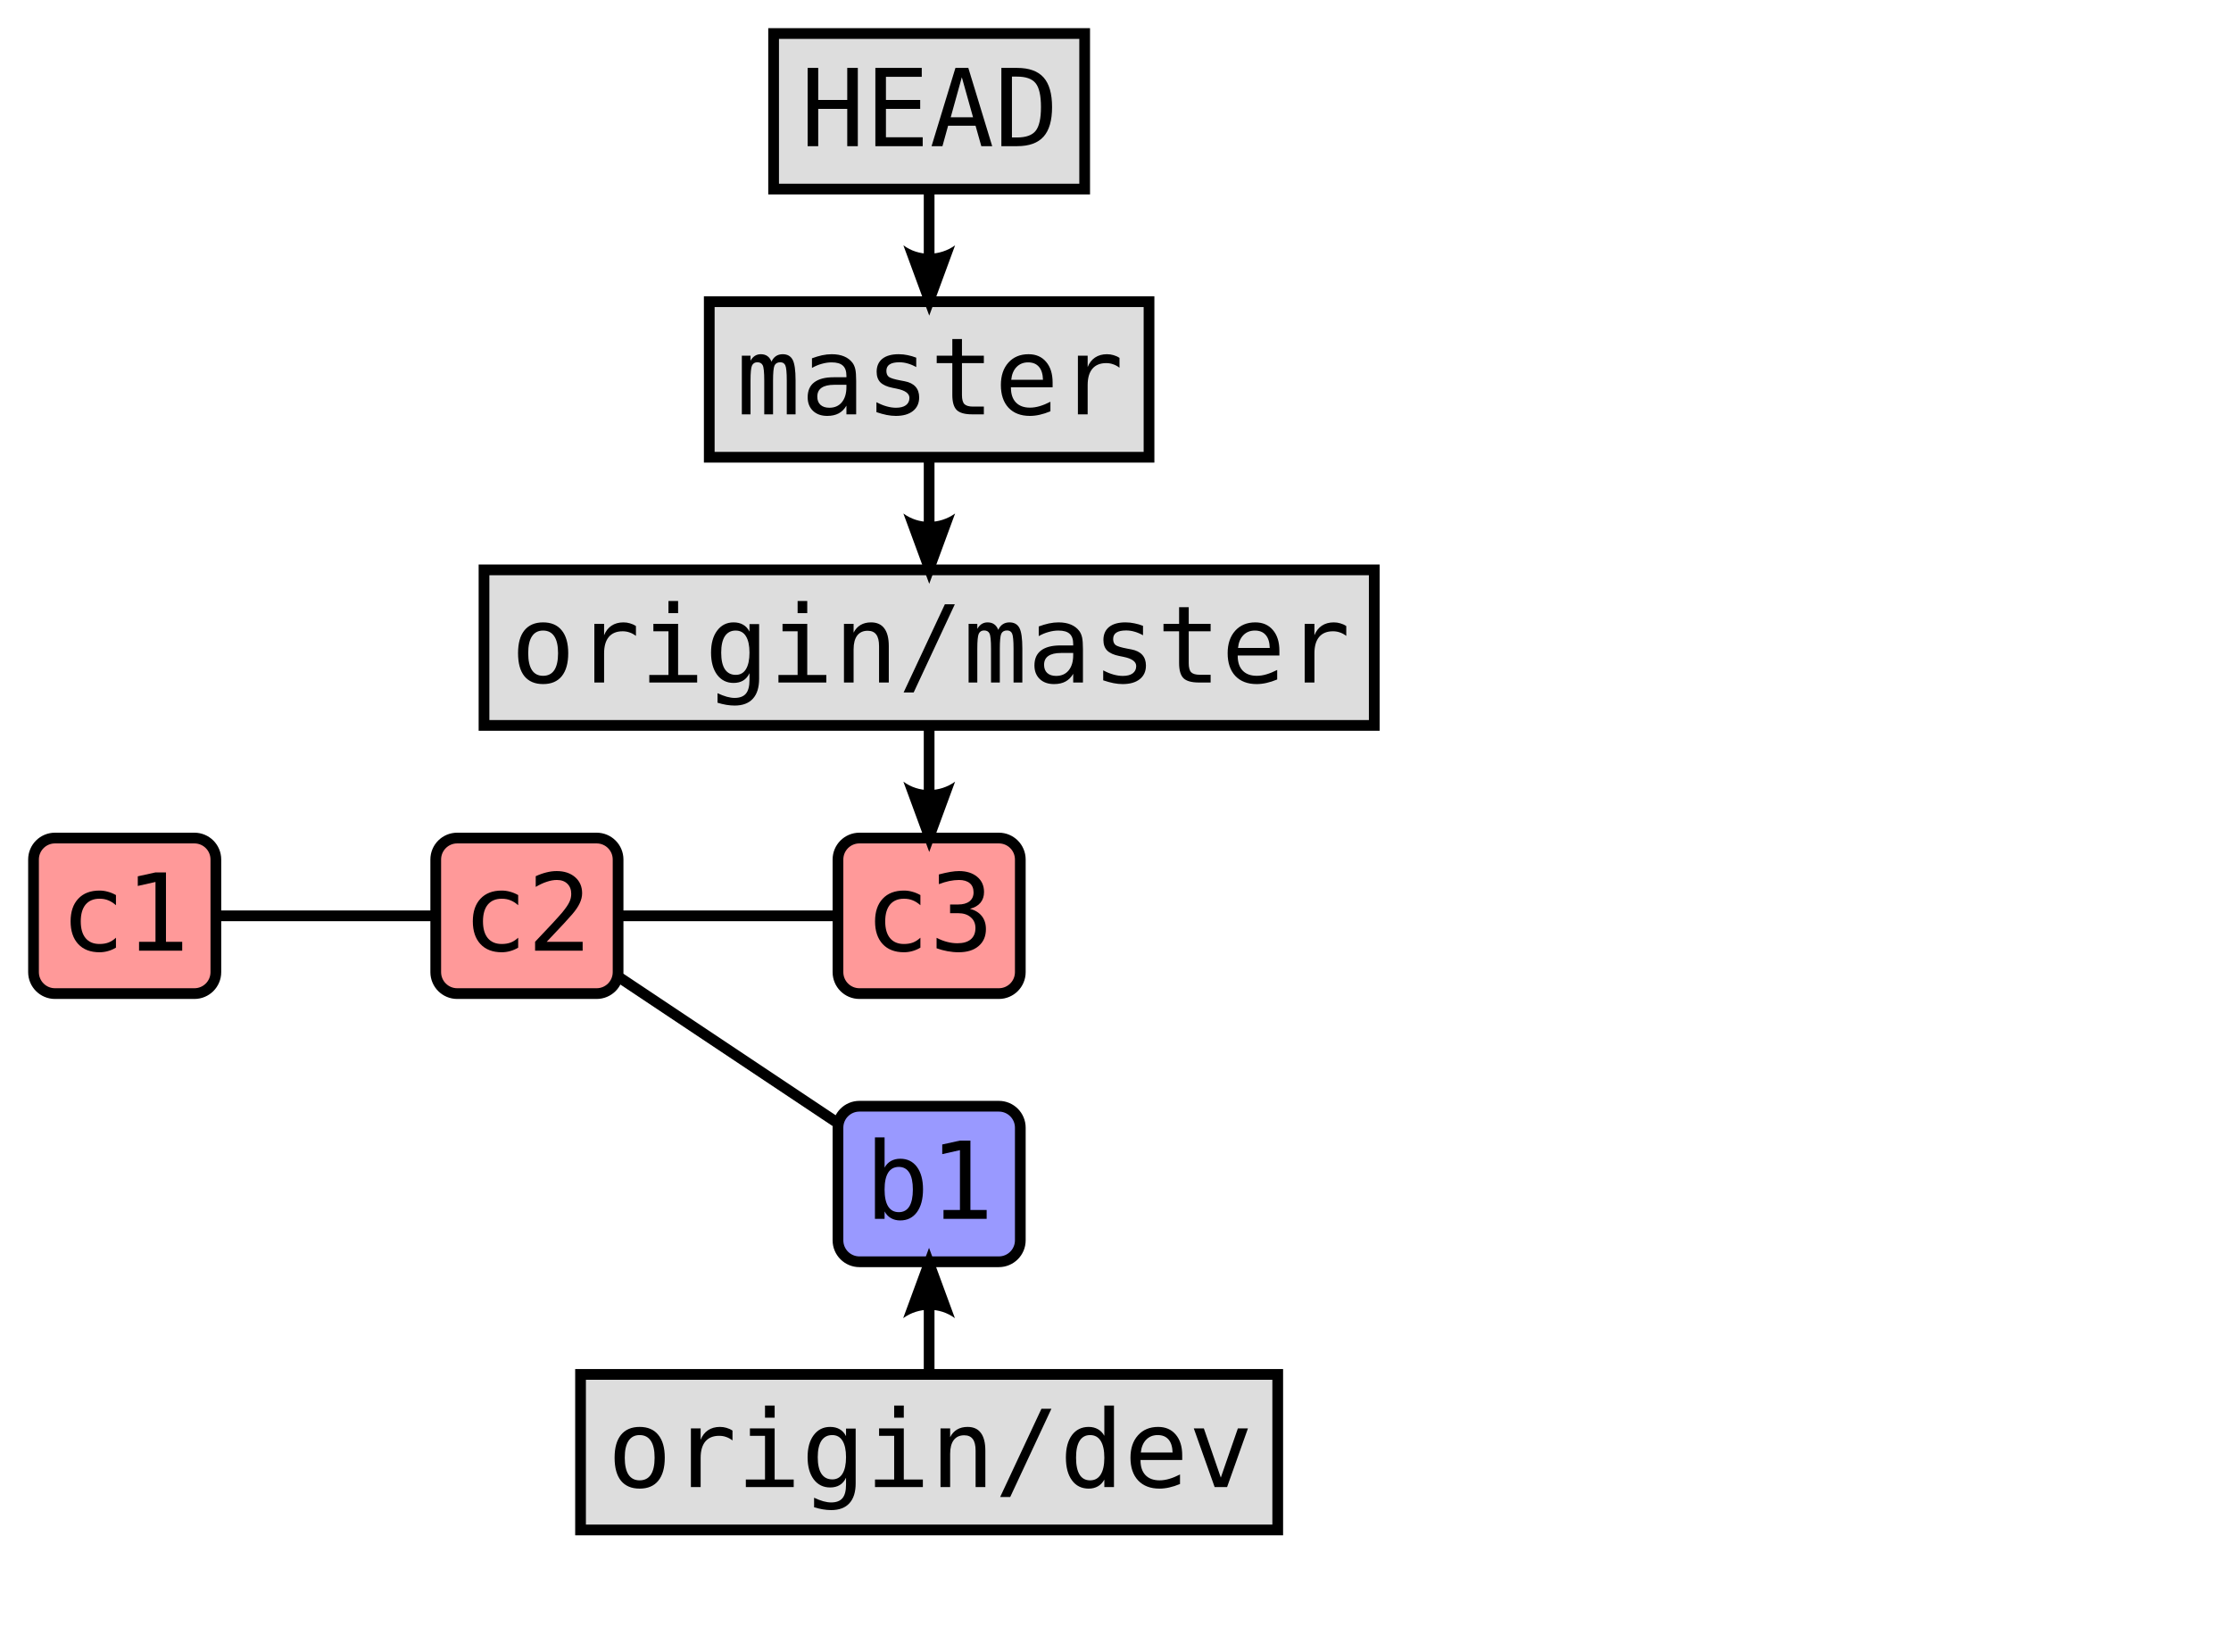
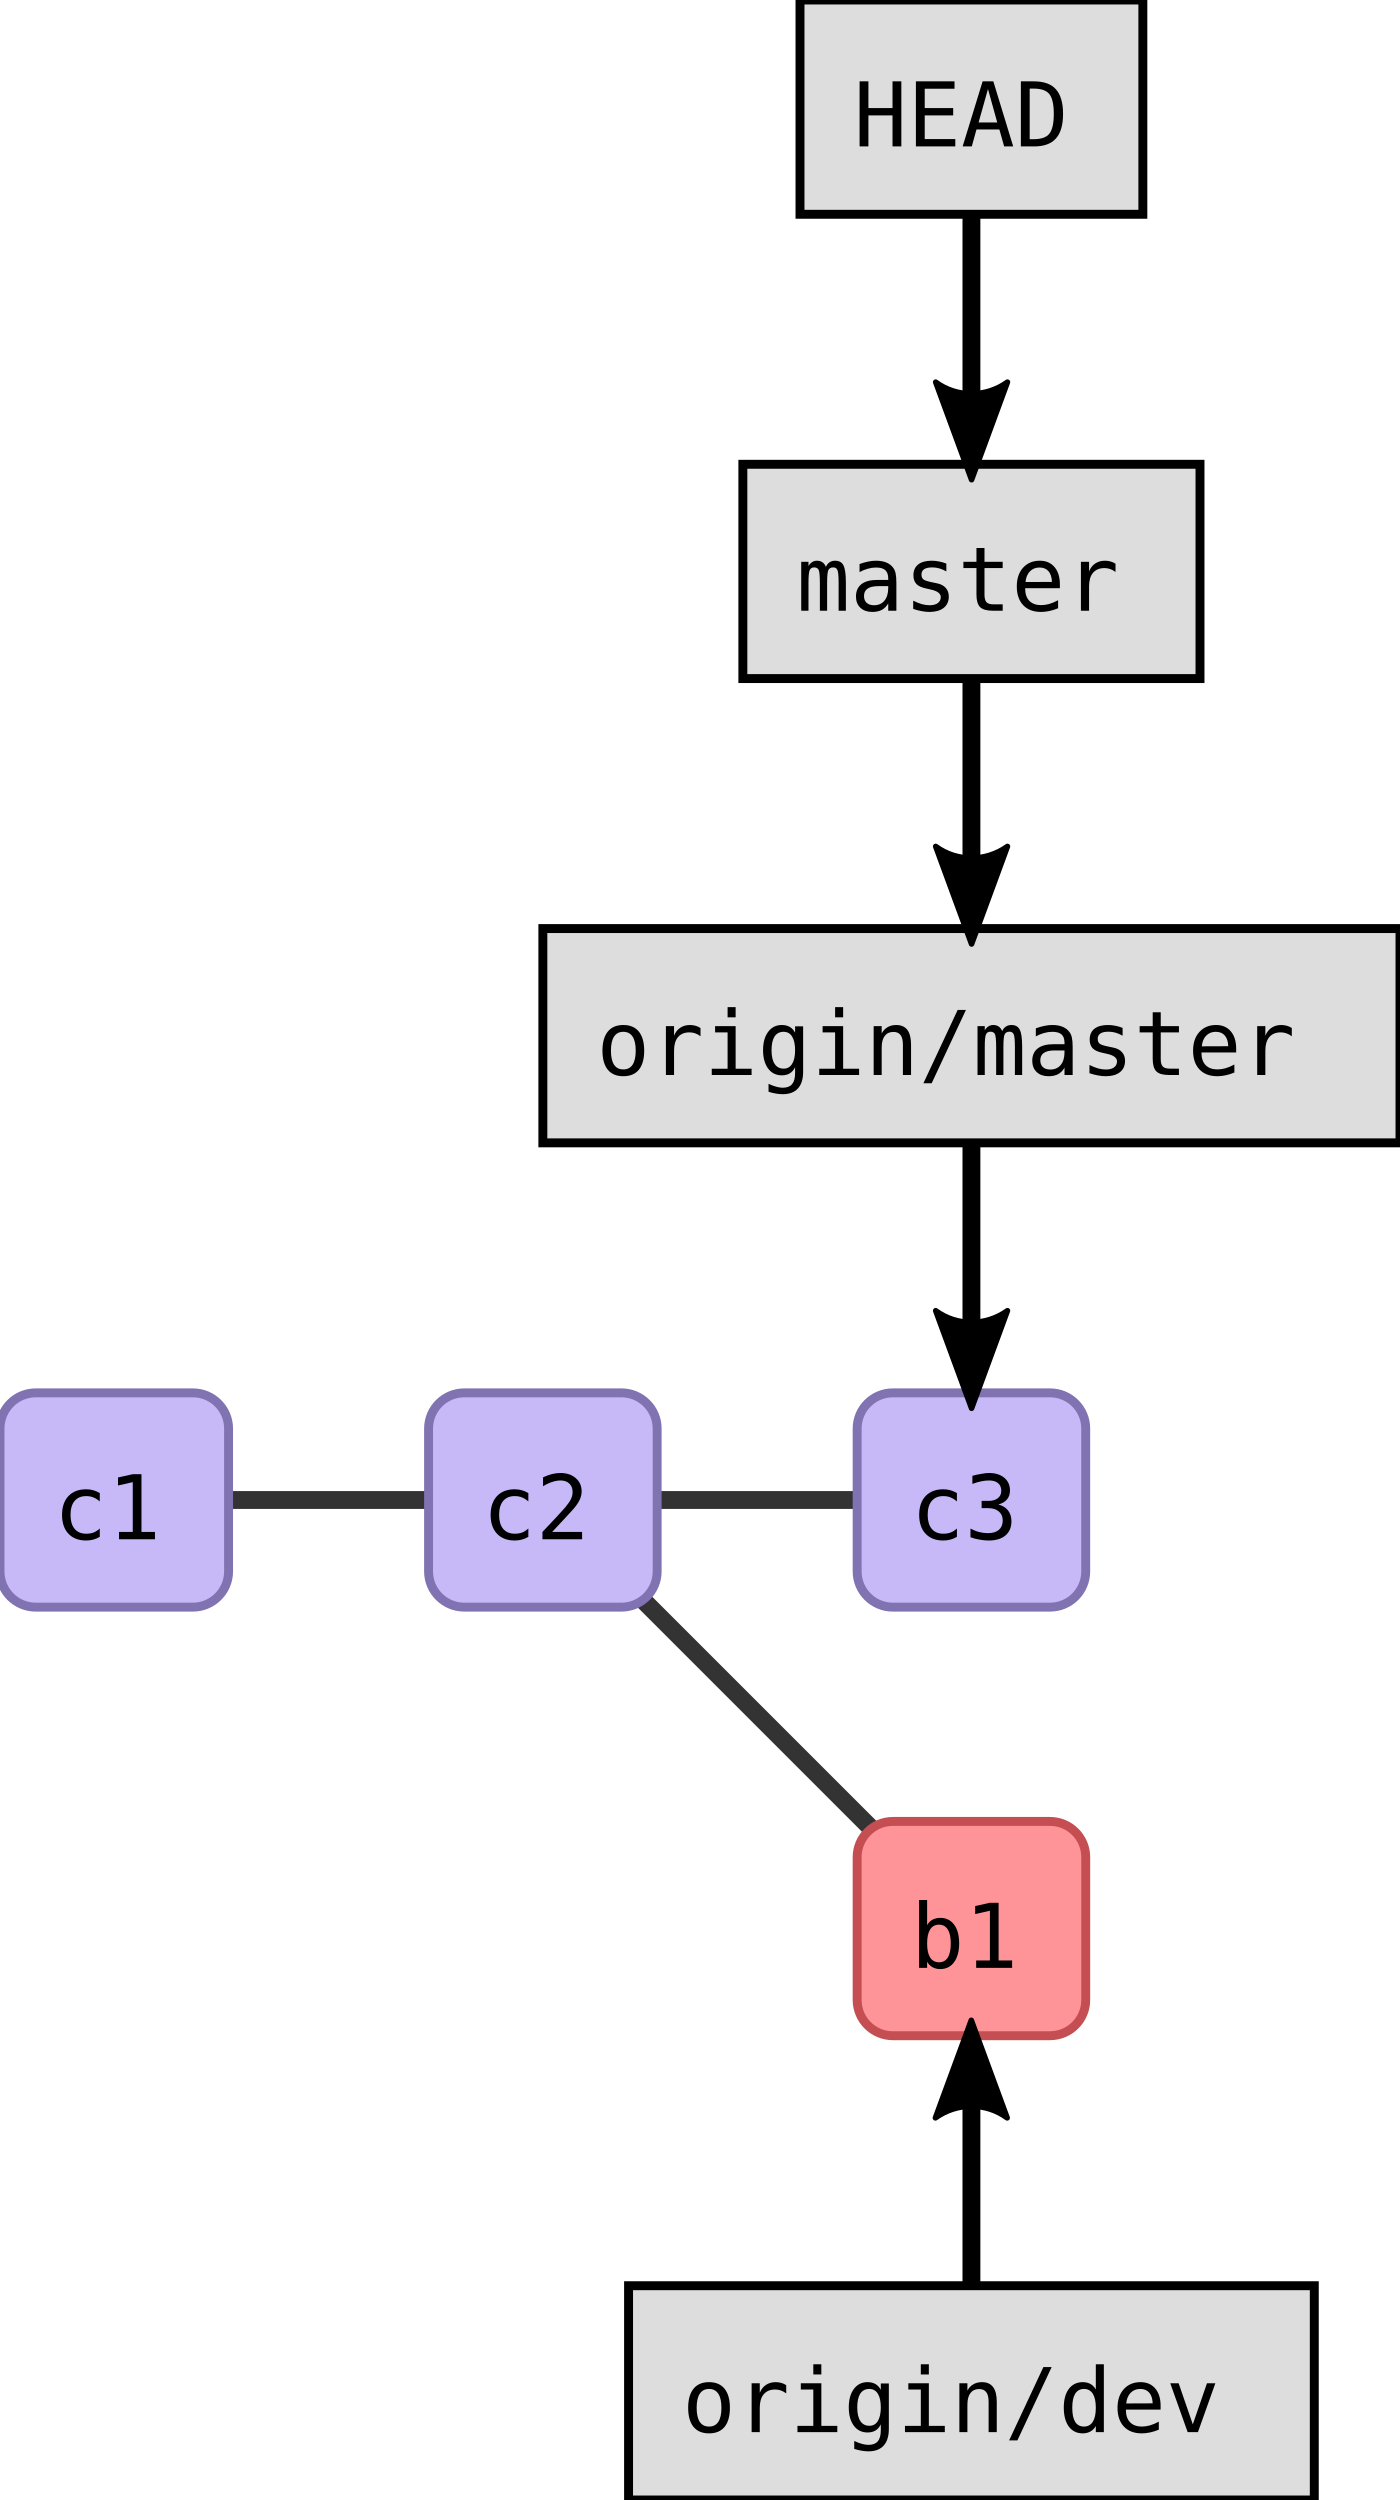
- <svg xmlns="http://www.w3.org/2000/svg" width="332.8" height="246.4" id="svg2" version="1.1">
+ <svg xmlns="http://www.w3.org/2000/svg" width="196.0" height="350.0" id="svg2" version="1.1">
  <defs id="defs4">
-     <marker orient="auto" refY="0.0" refX="0.0" id="Arrow2Mend" style="overflow:visible;">
-       <path id="path3786" style="fill-rule:evenodd;stroke-width:0.625;stroke-linejoin:round;" d="M 8.719,4.034 L -2.207,0.016 L 8.719,-4.002 C 6.973,-1.63 6.983,1.616 8.719,4.034 z " transform="scale(0.6) rotate(180) translate(0,0)" />
+     <marker orient="auto" refY="0.0" refX="0.0" id="fullmarker" style="overflow:visible;">
+       <path style="opacity:1.0;fill:#000000;stroke:#000000;fill-rule:evenodd;stroke-width:0.625;stroke-linejoin:round;" d="M 8.719,4.034 L -2.207,0.016 L 8.719,-4.002 C 6.973,-1.63 6.983,1.616 8.719,4.034 z " transform="scale(0.5) rotate(180) translate(0,0)" />
+     </marker>
+     <marker orient="auto" refY="0.0" refX="0.0" id="ghostmarker" style="overflow:visible;">
+       <path style="opacity:0.2;fill:#000000;stroke:#000000;fill-rule:evenodd;stroke-width:0.625;stroke-linejoin:round;" d="M 8.719,4.034 L -2.207,0.016 L 8.719,-4.002 C 6.973,-1.63 6.983,1.616 8.719,4.034 z " transform="scale(0.5) rotate(180) translate(0,0)" />
    </marker>
  </defs>
-   <g id="layer1">
-     <rect style="fill:#ff9999;stroke:#000000;stroke-width:1.6;stroke-miterlimit:4;stroke-dasharray:none" id="rect2989" width="27.2" height="23.2" x="5" y="125" ry="3.2" />
-     <text xml:space="preserve" style="font-size:16px;font-style:normal;font-weight:normal;line-height:125%;letter-spacing:0px;word-spacing:0px;fill:#000000;fill-opacity:1;stroke:none;font-family:DejaVu Sans Mono" x="9" y="141.8" id="text2985">
-       <tspan id="tspan2987" x="9" y="141.8">c1</tspan>
-     </text>
-   </g>
-   <g id="layer1">
-     <rect style="fill:#ff9999;stroke:#000000;stroke-width:1.6;stroke-miterlimit:4;stroke-dasharray:none" id="rect2989" width="27.2" height="23.2" x="65" y="125" ry="3.2" />
-     <text xml:space="preserve" style="font-size:16px;font-style:normal;font-weight:normal;line-height:125%;letter-spacing:0px;word-spacing:0px;fill:#000000;fill-opacity:1;stroke:none;font-family:DejaVu Sans Mono" x="69" y="141.8" id="text2985">
-       <tspan id="tspan2987" x="69" y="141.8">c2</tspan>
-     </text>
-   </g>
-   <line x1="64.98" y1="136.6" x2="32.22" y2="136.6" style="stroke:#000000; stroke-width:1.6; stroke-opacity:1.0" />
-   <g id="layer1">
-     <rect style="fill:#9999ff;stroke:#000000;stroke-width:1.6;stroke-miterlimit:4;stroke-dasharray:none" id="rect2989" width="27.2" height="23.2" x="125" y="165" ry="3.2" />
-     <text xml:space="preserve" style="font-size:16px;font-style:normal;font-weight:normal;line-height:125%;letter-spacing:0px;word-spacing:0px;fill:#000000;fill-opacity:1;stroke:none;font-family:DejaVu Sans Mono" x="129" y="181.8" id="text2985">
-       <tspan id="tspan2987" x="129" y="181.8">b1</tspan>
-     </text>
-   </g>
-   <line x1="124.98" y1="167.52" x2="92.22" y2="145.68" style="stroke:#000000; stroke-width:1.6; stroke-opacity:1.0" />
-   <g id="layer1">
-     <rect style="fill:#dddddd;stroke:#000000;stroke-width:1.6;stroke-miterlimit:4;stroke-dasharray:none" id="rect2989" width="104" height="23.2" x="86.6" y="205" ry="0" />
-     <text xml:space="preserve" style="font-size:16px;font-style:normal;font-weight:normal;line-height:125%;letter-spacing:0px;word-spacing:0px;fill:#000000;fill-opacity:1;stroke:none;font-family:DejaVu Sans Mono" x="90.6" y="221.8" id="text2985">
-       <tspan id="tspan2987" x="90.6" y="221.8">origin/dev</tspan>
-     </text>
-   </g>
-   <g id="layer1">
-     <path style="fill:none;stroke:#000000;stroke-width:1.6;stroke-linecap:butt;stroke-linejoin:miter;stroke-opacity:1;marker-end:url(#Arrow2Mend);stroke-miterlimit:4;stroke-dasharray:none" d="M 138.6,204.96 138.6,188.24" id="path2985" />
-   </g>
-   <g id="layer1">
-     <rect style="fill:#ff9999;stroke:#000000;stroke-width:1.6;stroke-miterlimit:4;stroke-dasharray:none" id="rect2989" width="27.2" height="23.2" x="125" y="125" ry="3.2" />
-     <text xml:space="preserve" style="font-size:16px;font-style:normal;font-weight:normal;line-height:125%;letter-spacing:0px;word-spacing:0px;fill:#000000;fill-opacity:1;stroke:none;font-family:DejaVu Sans Mono" x="129" y="141.8" id="text2985">
-       <tspan id="tspan2987" x="129" y="141.8">c3</tspan>
-     </text>
-   </g>
-   <line x1="124.98" y1="136.6" x2="92.22" y2="136.6" style="stroke:#000000; stroke-width:1.6; stroke-opacity:1.0" />
-   <g id="layer1">
-     <rect style="fill:#dddddd;stroke:#000000;stroke-width:1.6;stroke-miterlimit:4;stroke-dasharray:none" id="rect2989" width="132.8" height="23.2" x="72.2" y="85" ry="0" />
-     <text xml:space="preserve" style="font-size:16px;font-style:normal;font-weight:normal;line-height:125%;letter-spacing:0px;word-spacing:0px;fill:#000000;fill-opacity:1;stroke:none;font-family:DejaVu Sans Mono" x="76.2" y="101.8" id="text2985">
-       <tspan id="tspan2987" x="76.2" y="101.8">origin/master</tspan>
-     </text>
-   </g>
-   <g id="layer1">
-     <path style="fill:none;stroke:#000000;stroke-width:1.6;stroke-linecap:butt;stroke-linejoin:miter;stroke-opacity:1;marker-end:url(#Arrow2Mend);stroke-miterlimit:4;stroke-dasharray:none" d="M 138.6,108.24 138.6,124.96" id="path2985" />
-   </g>
-   <g id="layer1">
-     <rect style="fill:#dddddd;stroke:#000000;stroke-width:1.6;stroke-miterlimit:4;stroke-dasharray:none" id="rect2989" width="65.6" height="23.2" x="105.8" y="45" ry="0" />
-     <text xml:space="preserve" style="font-size:16px;font-style:normal;font-weight:normal;line-height:125%;letter-spacing:0px;word-spacing:0px;fill:#000000;fill-opacity:1;stroke:none;font-family:DejaVu Sans Mono" x="109.8" y="61.8" id="text2985">
-       <tspan id="tspan2987" x="109.8" y="61.8">master</tspan>
-     </text>
-   </g>
-   <g id="layer1">
-     <path style="fill:none;stroke:#000000;stroke-width:1.6;stroke-linecap:butt;stroke-linejoin:miter;stroke-opacity:1;marker-end:url(#Arrow2Mend);stroke-miterlimit:4;stroke-dasharray:none" d="M 138.6,68.24 138.6,84.96" id="path2985" />
-   </g>
-   <g id="layer1">
-     <rect style="fill:#dddddd;stroke:#000000;stroke-width:1.6;stroke-miterlimit:4;stroke-dasharray:none" id="rect2989" width="46.4" height="23.2" x="115.4" y="5" ry="0" />
-     <text xml:space="preserve" style="font-size:16px;font-style:normal;font-weight:normal;line-height:125%;letter-spacing:0px;word-spacing:0px;fill:#000000;fill-opacity:1;stroke:none;font-family:DejaVu Sans Mono" x="119.4" y="21.8" id="text2985">
-       <tspan id="tspan2987" x="119.4" y="21.8">HEAD</tspan>
-     </text>
-   </g>
-   <g id="layer1">
-     <path style="fill:none;stroke:#000000;stroke-width:1.6;stroke-linecap:butt;stroke-linejoin:miter;stroke-opacity:1;marker-end:url(#Arrow2Mend);stroke-miterlimit:4;stroke-dasharray:none" d="M 138.6,28.24 138.6,44.96" id="path2985" />
+   <g transform="translate(-0.0,195.0) rotate(0)" id="layer1">
+     <line x1="16.0" y1="15.0" x2="76.0" y2="15.0" style="stroke:#000000;                         stroke-width:2.5;                         stroke-opacity:0.8" />
+     <line x1="76.0" y1="15.0" x2="136.0" y2="15.0" style="stroke:#000000;                         stroke-width:2.5;                         stroke-opacity:0.8" />
+     <line x1="76.0" y1="15.0" x2="136.0" y2="75.0" style="stroke:#000000;                         stroke-width:2.5;                         stroke-opacity:0.8" />
+     <rect style="fill:#ff9498;                         stroke:#C44E52;                         stroke-width:1.25;                         stroke-miterlimit:4;                         stroke-opacity:1.0;                         stroke-dasharray:none" width="32.0" height="30.0" x="120.0" y="60.0" ry="5.0" />
+     <text style="font-size:12.5px;                         font-style:normal;                         font-weight:normal;                         line-height:125%%;                         letter-spacing:0px;                         word-spacing:0px;                         fill:#000000;                         fill-opacity:1.0;                         stroke:none;                         font-family:DejaVu Sans Mono" x="127.5" y="80.5">b1</text>
+     <rect style="fill:#c7b8f8;                         stroke:#8172B2;                         stroke-width:1.25;                         stroke-miterlimit:4;                         stroke-opacity:1.0;                         stroke-dasharray:none" width="32.0" height="30.0" x="0.0" y="0.0" ry="5.0" />
+     <text style="font-size:12.5px;                         font-style:normal;                         font-weight:normal;                         line-height:125%%;                         letter-spacing:0px;                         word-spacing:0px;                         fill:#000000;                         fill-opacity:1.0;                         stroke:none;                         font-family:DejaVu Sans Mono" x="7.5" y="20.5">c1</text>
+     <rect style="fill:#c7b8f8;                         stroke:#8172B2;                         stroke-width:1.25;                         stroke-miterlimit:4;                         stroke-opacity:1.0;                         stroke-dasharray:none" width="32.0" height="30.0" x="120.0" y="0.0" ry="5.0" />
+     <text style="font-size:12.5px;                         font-style:normal;                         font-weight:normal;                         line-height:125%%;                         letter-spacing:0px;                         word-spacing:0px;                         fill:#000000;                         fill-opacity:1.0;                         stroke:none;                         font-family:DejaVu Sans Mono" x="127.5" y="20.5">c3</text>
+     <rect style="fill:#c7b8f8;                         stroke:#8172B2;                         stroke-width:1.25;                         stroke-miterlimit:4;                         stroke-opacity:1.0;                         stroke-dasharray:none" width="32.0" height="30.0" x="60.0" y="0.0" ry="5.0" />
+     <text style="font-size:12.5px;                         font-style:normal;                         font-weight:normal;                         line-height:125%%;                         letter-spacing:0px;                         word-spacing:0px;                         fill:#000000;                         fill-opacity:1.0;                         stroke:none;                         font-family:DejaVu Sans Mono" x="67.5" y="20.5">c2</text>
+     <path style="fill:none;                  stroke:#000000;                  stroke-width:2.5;                  stroke-linecap:butt;                  stroke-linejoin:miter;                  stroke-opacity:1.0;                  marker-end:url(#fullmarker);                  stroke-miterlimit:4;                  stroke-dasharray:none" d="M 136.0,-50.0 136.0,-0.6" />
+     <rect style="fill:#dddddd;                         stroke:#000000;                         stroke-width:1.25;                         stroke-miterlimit:4;                         stroke-opacity:1.0;                         stroke-dasharray:none" width="120.0" height="30.0" x="76.0" y="-65.0" ry="0.0" />
+     <text style="font-size:12.5px;                         font-style:normal;                         font-weight:normal;                         line-height:125%%;                         letter-spacing:0px;                         word-spacing:0px;                         fill:#000000;                         fill-opacity:1.0;                         stroke:none;                         font-family:DejaVu Sans Mono" x="83.5" y="-44.5">origin/master</text>
+     <path style="fill:none;                  stroke:#000000;                  stroke-width:2.5;                  stroke-linecap:butt;                  stroke-linejoin:miter;                  stroke-opacity:1.0;                  marker-end:url(#fullmarker);                  stroke-miterlimit:4;                  stroke-dasharray:none" d="M 136.0,-115.0 136.0,-65.6" />
+     <rect style="fill:#dddddd;                         stroke:#000000;                         stroke-width:1.25;                         stroke-miterlimit:4;                         stroke-opacity:1.0;                         stroke-dasharray:none" width="64.0" height="30.0" x="104.0" y="-130.0" ry="0.0" />
+     <text style="font-size:12.5px;                         font-style:normal;                         font-weight:normal;                         line-height:125%%;                         letter-spacing:0px;                         word-spacing:0px;                         fill:#000000;                         fill-opacity:1.0;                         stroke:none;                         font-family:DejaVu Sans Mono" x="111.5" y="-109.5">master</text>
+     <path style="fill:none;                  stroke:#000000;                  stroke-width:2.5;                  stroke-linecap:butt;                  stroke-linejoin:miter;                  stroke-opacity:1.0;                  marker-end:url(#fullmarker);                  stroke-miterlimit:4;                  stroke-dasharray:none" d="M 136.0,-180.0 136.0,-130.6" />
+     <rect style="fill:#dddddd;                         stroke:#000000;                         stroke-width:1.25;                         stroke-miterlimit:4;                         stroke-opacity:1.0;                         stroke-dasharray:none" width="48.0" height="30.0" x="112.0" y="-195.0" ry="0.0" />
+     <text style="font-size:12.5px;                         font-style:normal;                         font-weight:normal;                         line-height:125%%;                         letter-spacing:0px;                         word-spacing:0px;                         fill:#000000;                         fill-opacity:1.0;                         stroke:none;                         font-family:DejaVu Sans Mono" x="119.5" y="-174.5">HEAD</text>
+     <path style="fill:none;                  stroke:#000000;                  stroke-width:2.5;                  stroke-linecap:butt;                  stroke-linejoin:miter;                  stroke-opacity:1.0;                  marker-end:url(#fullmarker);                  stroke-miterlimit:4;                  stroke-dasharray:none" d="M 136.0,140.0 136.0,90.6" />
+     <rect style="fill:#dddddd;                         stroke:#000000;                         stroke-width:1.25;                         stroke-miterlimit:4;                         stroke-opacity:1.0;                         stroke-dasharray:none" width="96.0" height="30.0" x="88.0" y="125.0" ry="0.0" />
+     <text style="font-size:12.5px;                         font-style:normal;                         font-weight:normal;                         line-height:125%%;                         letter-spacing:0px;                         word-spacing:0px;                         fill:#000000;                         fill-opacity:1.0;                         stroke:none;                         font-family:DejaVu Sans Mono" x="95.5" y="145.5">origin/dev</text>
  </g>
</svg>
